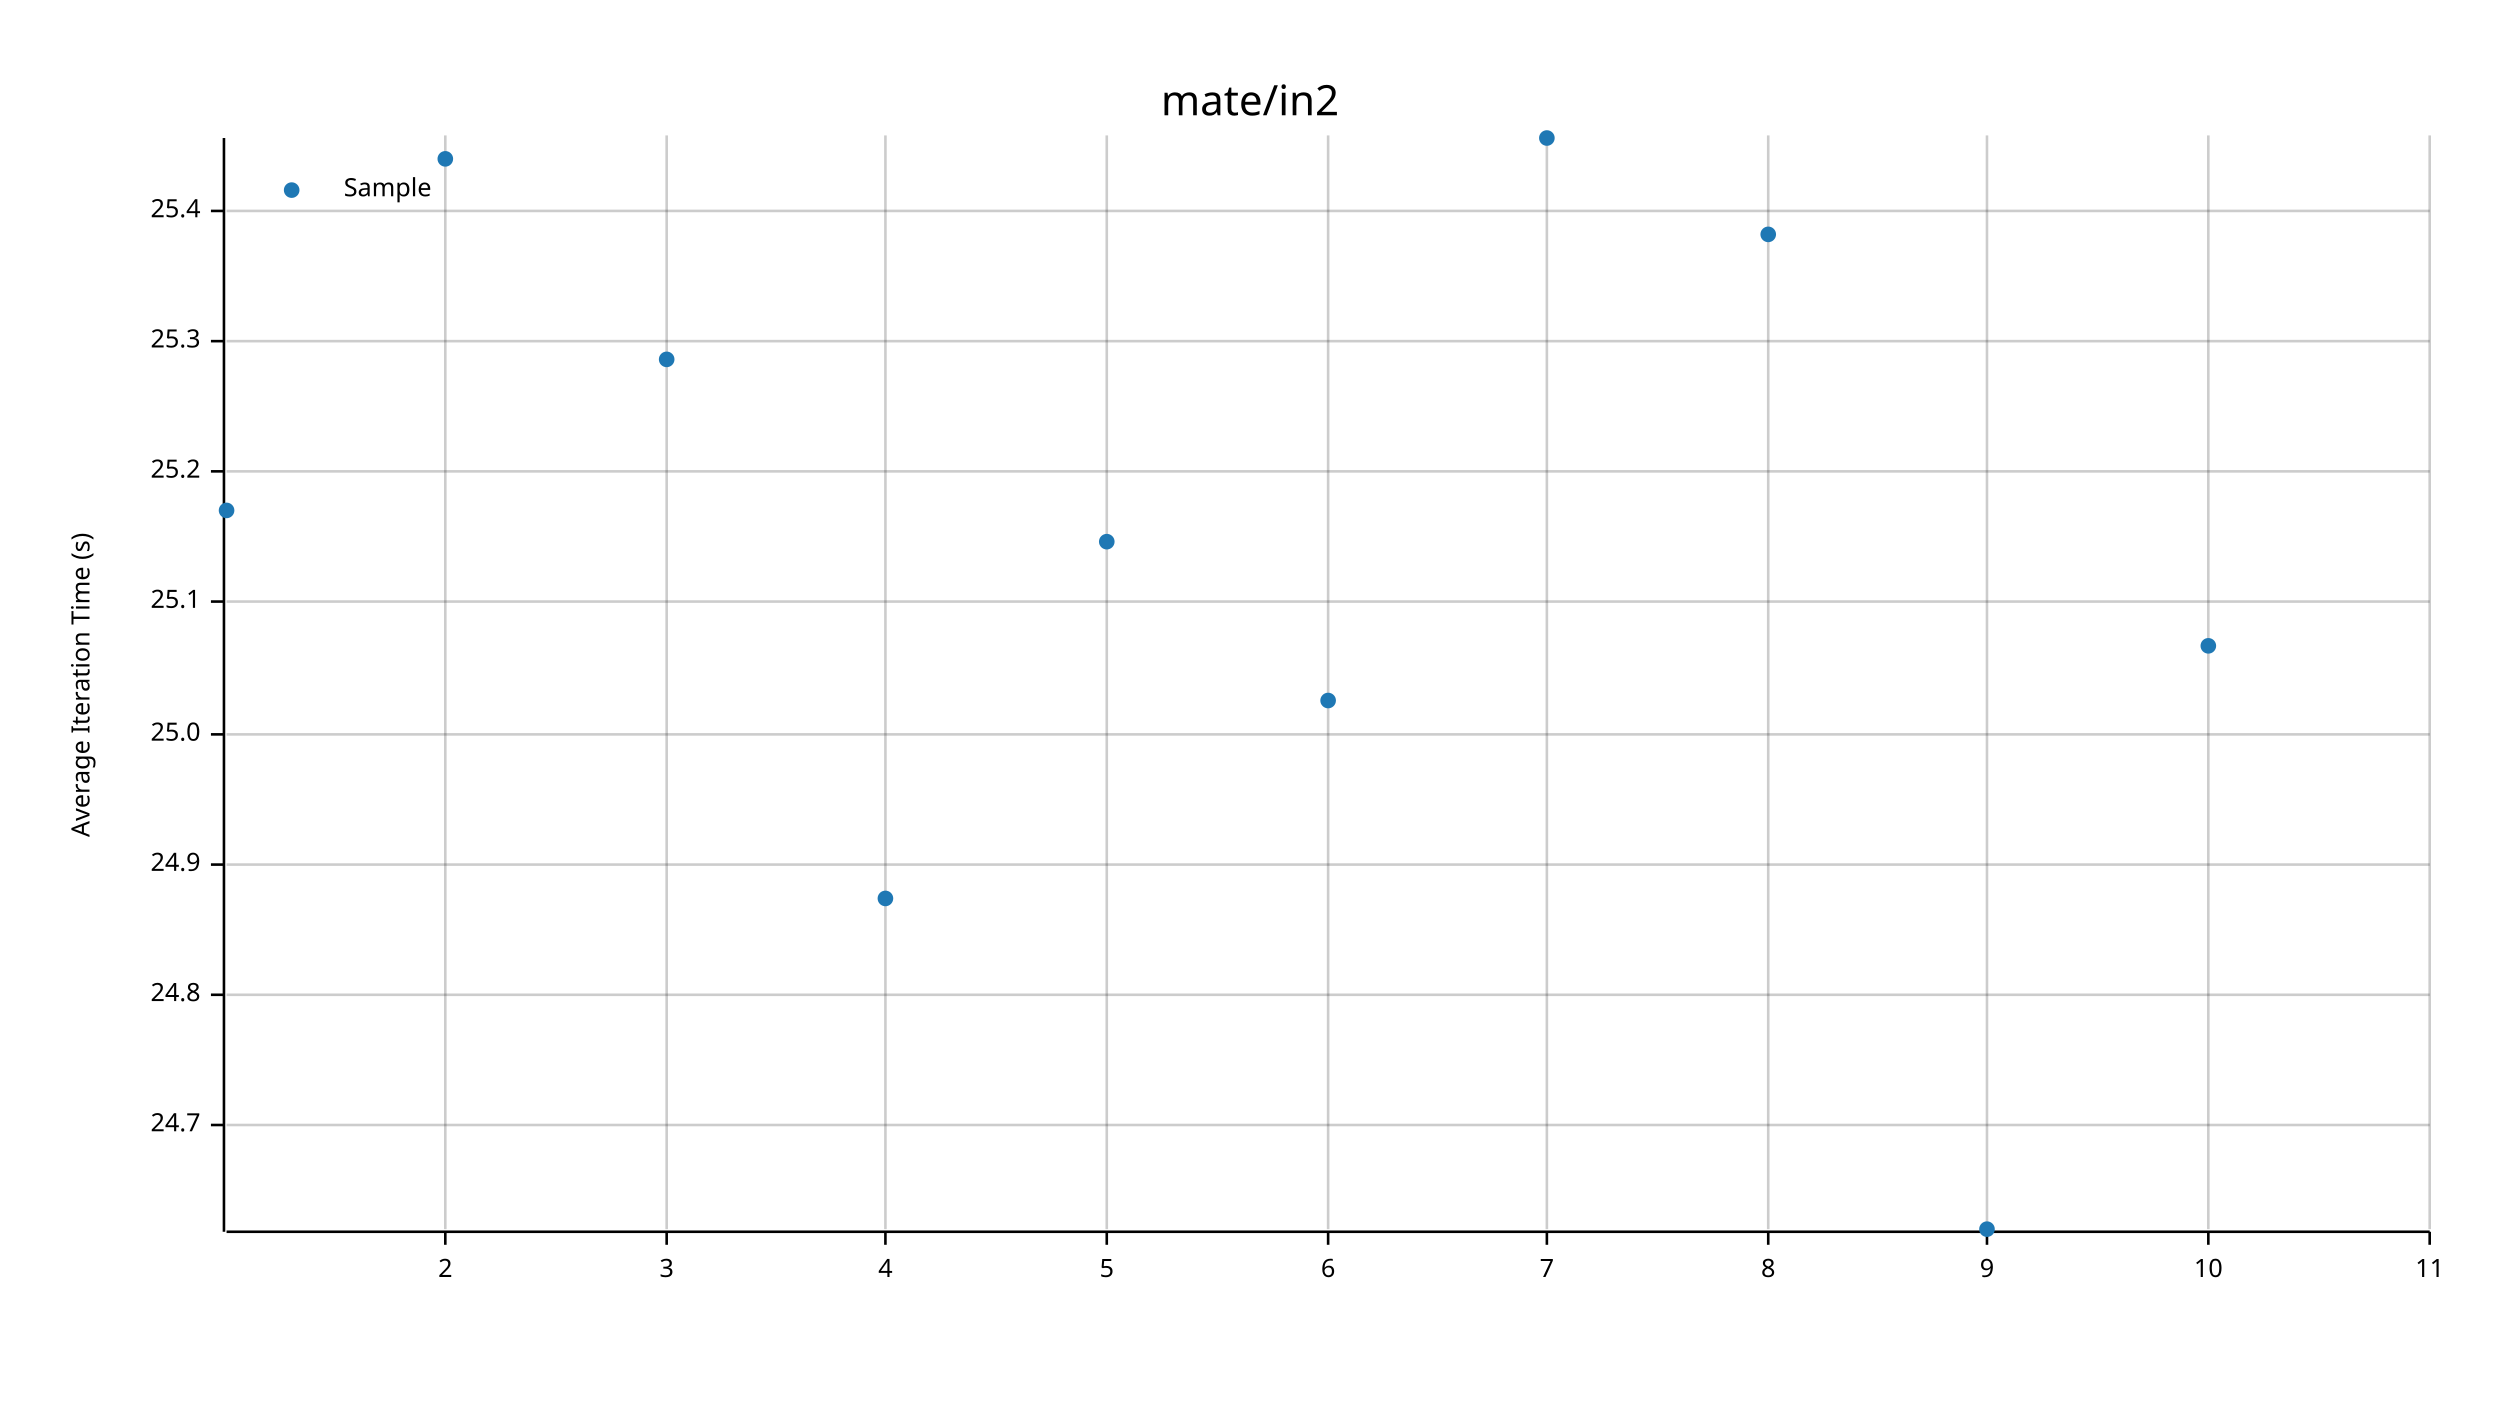
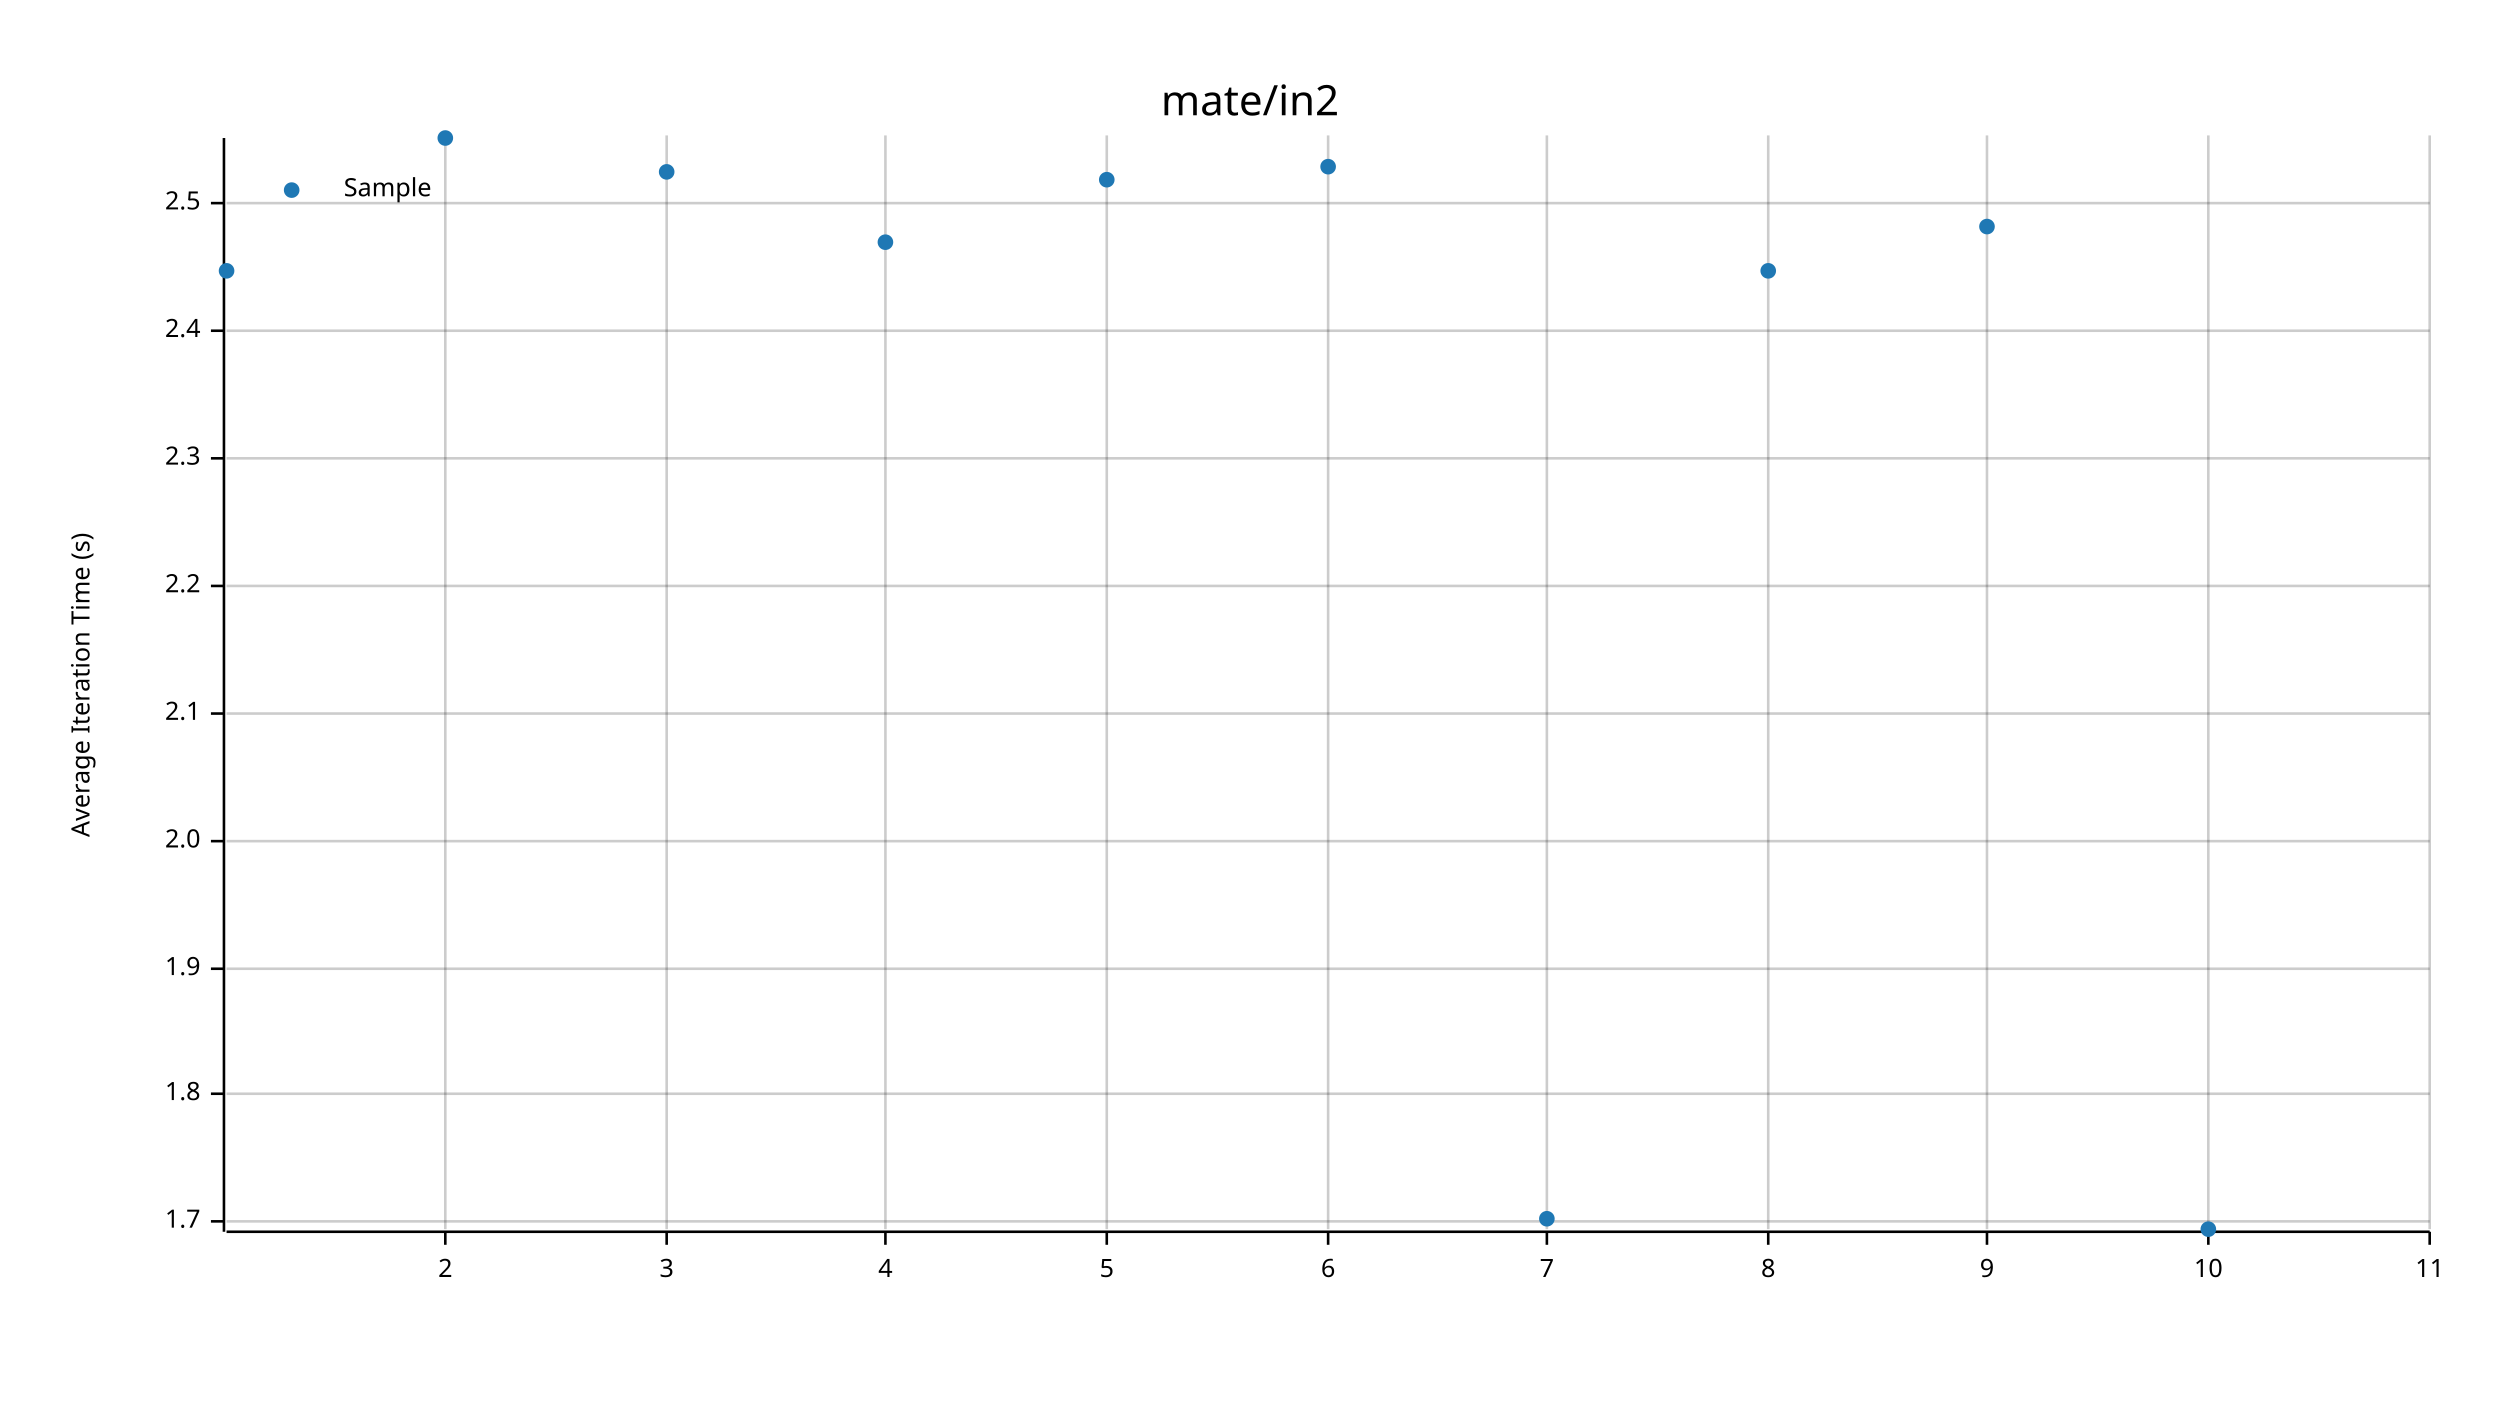
<svg xmlns="http://www.w3.org/2000/svg" width="960" height="540" viewBox="0 0 960 540">
  <text x="480" y="32" dy="0.76em" text-anchor="middle" font-family="sans-serif" font-size="16.129" opacity="1" fill="#000000">
mate/in2
</text>
  <text x="27" y="263" dy="0.76em" text-anchor="middle" font-family="sans-serif" font-size="9.677" opacity="1" fill="#000000" transform="rotate(270, 27, 263)">
Average Iteration Time (s)
</text>
  <line opacity="0.2" stroke="#000000" stroke-width="1" x1="171" y1="472" x2="171" y2="52" />
  <line opacity="0.2" stroke="#000000" stroke-width="1" x1="256" y1="472" x2="256" y2="52" />
  <line opacity="0.2" stroke="#000000" stroke-width="1" x1="340" y1="472" x2="340" y2="52" />
  <line opacity="0.2" stroke="#000000" stroke-width="1" x1="425" y1="472" x2="425" y2="52" />
  <line opacity="0.2" stroke="#000000" stroke-width="1" x1="510" y1="472" x2="510" y2="52" />
  <line opacity="0.2" stroke="#000000" stroke-width="1" x1="594" y1="472" x2="594" y2="52" />
  <line opacity="0.2" stroke="#000000" stroke-width="1" x1="679" y1="472" x2="679" y2="52" />
  <line opacity="0.2" stroke="#000000" stroke-width="1" x1="763" y1="472" x2="763" y2="52" />
  <line opacity="0.2" stroke="#000000" stroke-width="1" x1="848" y1="472" x2="848" y2="52" />
  <line opacity="0.2" stroke="#000000" stroke-width="1" x1="933" y1="472" x2="933" y2="52" />
-   <line opacity="0.2" stroke="#000000" stroke-width="1" x1="87" y1="432" x2="933" y2="432" />
-   <line opacity="0.2" stroke="#000000" stroke-width="1" x1="87" y1="382" x2="933" y2="382" />
-   <line opacity="0.2" stroke="#000000" stroke-width="1" x1="87" y1="332" x2="933" y2="332" />
-   <line opacity="0.2" stroke="#000000" stroke-width="1" x1="87" y1="282" x2="933" y2="282" />
-   <line opacity="0.2" stroke="#000000" stroke-width="1" x1="87" y1="231" x2="933" y2="231" />
-   <line opacity="0.2" stroke="#000000" stroke-width="1" x1="87" y1="181" x2="933" y2="181" />
-   <line opacity="0.2" stroke="#000000" stroke-width="1" x1="87" y1="131" x2="933" y2="131" />
-   <line opacity="0.2" stroke="#000000" stroke-width="1" x1="87" y1="81" x2="933" y2="81" />
+   <line opacity="0.2" stroke="#000000" stroke-width="1" x1="87" y1="469" x2="933" y2="469" />
+   <line opacity="0.2" stroke="#000000" stroke-width="1" x1="87" y1="420" x2="933" y2="420" />
+   <line opacity="0.2" stroke="#000000" stroke-width="1" x1="87" y1="372" x2="933" y2="372" />
+   <line opacity="0.2" stroke="#000000" stroke-width="1" x1="87" y1="323" x2="933" y2="323" />
+   <line opacity="0.2" stroke="#000000" stroke-width="1" x1="87" y1="274" x2="933" y2="274" />
+   <line opacity="0.2" stroke="#000000" stroke-width="1" x1="87" y1="225" x2="933" y2="225" />
+   <line opacity="0.2" stroke="#000000" stroke-width="1" x1="87" y1="176" x2="933" y2="176" />
+   <line opacity="0.2" stroke="#000000" stroke-width="1" x1="87" y1="127" x2="933" y2="127" />
+   <line opacity="0.2" stroke="#000000" stroke-width="1" x1="87" y1="78" x2="933" y2="78" />
  <polyline fill="none" opacity="1" stroke="#000000" stroke-width="1" points="86,53 86,473 " />
-   <text x="77" y="432" dy="0.5ex" text-anchor="end" font-family="sans-serif" font-size="9.677" opacity="1" fill="#000000">
- 24.7
+   <text x="77" y="469" dy="0.5ex" text-anchor="end" font-family="sans-serif" font-size="9.677" opacity="1" fill="#000000">
+ 1.7
</text>
-   <polyline fill="none" opacity="1" stroke="#000000" stroke-width="1" points="81,432 86,432 " />
-   <text x="77" y="382" dy="0.5ex" text-anchor="end" font-family="sans-serif" font-size="9.677" opacity="1" fill="#000000">
- 24.8
+   <polyline fill="none" opacity="1" stroke="#000000" stroke-width="1" points="81,469 86,469 " />
+   <text x="77" y="420" dy="0.5ex" text-anchor="end" font-family="sans-serif" font-size="9.677" opacity="1" fill="#000000">
+ 1.8
</text>
-   <polyline fill="none" opacity="1" stroke="#000000" stroke-width="1" points="81,382 86,382 " />
-   <text x="77" y="332" dy="0.5ex" text-anchor="end" font-family="sans-serif" font-size="9.677" opacity="1" fill="#000000">
- 24.9
+   <polyline fill="none" opacity="1" stroke="#000000" stroke-width="1" points="81,420 86,420 " />
+   <text x="77" y="372" dy="0.5ex" text-anchor="end" font-family="sans-serif" font-size="9.677" opacity="1" fill="#000000">
+ 1.9
</text>
-   <polyline fill="none" opacity="1" stroke="#000000" stroke-width="1" points="81,332 86,332 " />
-   <text x="77" y="282" dy="0.5ex" text-anchor="end" font-family="sans-serif" font-size="9.677" opacity="1" fill="#000000">
- 25.0
+   <polyline fill="none" opacity="1" stroke="#000000" stroke-width="1" points="81,372 86,372 " />
+   <text x="77" y="323" dy="0.5ex" text-anchor="end" font-family="sans-serif" font-size="9.677" opacity="1" fill="#000000">
+ 2.0
</text>
-   <polyline fill="none" opacity="1" stroke="#000000" stroke-width="1" points="81,282 86,282 " />
-   <text x="77" y="231" dy="0.5ex" text-anchor="end" font-family="sans-serif" font-size="9.677" opacity="1" fill="#000000">
- 25.1
+   <polyline fill="none" opacity="1" stroke="#000000" stroke-width="1" points="81,323 86,323 " />
+   <text x="77" y="274" dy="0.5ex" text-anchor="end" font-family="sans-serif" font-size="9.677" opacity="1" fill="#000000">
+ 2.1
</text>
-   <polyline fill="none" opacity="1" stroke="#000000" stroke-width="1" points="81,231 86,231 " />
-   <text x="77" y="181" dy="0.5ex" text-anchor="end" font-family="sans-serif" font-size="9.677" opacity="1" fill="#000000">
- 25.2
+   <polyline fill="none" opacity="1" stroke="#000000" stroke-width="1" points="81,274 86,274 " />
+   <text x="77" y="225" dy="0.5ex" text-anchor="end" font-family="sans-serif" font-size="9.677" opacity="1" fill="#000000">
+ 2.2
</text>
-   <polyline fill="none" opacity="1" stroke="#000000" stroke-width="1" points="81,181 86,181 " />
-   <text x="77" y="131" dy="0.5ex" text-anchor="end" font-family="sans-serif" font-size="9.677" opacity="1" fill="#000000">
- 25.3
+   <polyline fill="none" opacity="1" stroke="#000000" stroke-width="1" points="81,225 86,225 " />
+   <text x="77" y="176" dy="0.5ex" text-anchor="end" font-family="sans-serif" font-size="9.677" opacity="1" fill="#000000">
+ 2.3
</text>
-   <polyline fill="none" opacity="1" stroke="#000000" stroke-width="1" points="81,131 86,131 " />
-   <text x="77" y="81" dy="0.5ex" text-anchor="end" font-family="sans-serif" font-size="9.677" opacity="1" fill="#000000">
- 25.4
+   <polyline fill="none" opacity="1" stroke="#000000" stroke-width="1" points="81,176 86,176 " />
+   <text x="77" y="127" dy="0.5ex" text-anchor="end" font-family="sans-serif" font-size="9.677" opacity="1" fill="#000000">
+ 2.4
</text>
-   <polyline fill="none" opacity="1" stroke="#000000" stroke-width="1" points="81,81 86,81 " />
+   <polyline fill="none" opacity="1" stroke="#000000" stroke-width="1" points="81,127 86,127 " />
+   <text x="77" y="78" dy="0.5ex" text-anchor="end" font-family="sans-serif" font-size="9.677" opacity="1" fill="#000000">
+ 2.5
+ </text>
+   <polyline fill="none" opacity="1" stroke="#000000" stroke-width="1" points="81,78 86,78 " />
  <polyline fill="none" opacity="1" stroke="#000000" stroke-width="1" points="87,473 933,473 " />
  <text x="171" y="483" dy="0.76em" text-anchor="middle" font-family="sans-serif" font-size="9.677" opacity="1" fill="#000000">
2
</text>
  <polyline fill="none" opacity="1" stroke="#000000" stroke-width="1" points="171,473 171,478 " />
  <text x="256" y="483" dy="0.76em" text-anchor="middle" font-family="sans-serif" font-size="9.677" opacity="1" fill="#000000">
3
</text>
  <polyline fill="none" opacity="1" stroke="#000000" stroke-width="1" points="256,473 256,478 " />
  <text x="340" y="483" dy="0.76em" text-anchor="middle" font-family="sans-serif" font-size="9.677" opacity="1" fill="#000000">
4
</text>
  <polyline fill="none" opacity="1" stroke="#000000" stroke-width="1" points="340,473 340,478 " />
  <text x="425" y="483" dy="0.76em" text-anchor="middle" font-family="sans-serif" font-size="9.677" opacity="1" fill="#000000">
5
</text>
  <polyline fill="none" opacity="1" stroke="#000000" stroke-width="1" points="425,473 425,478 " />
  <text x="510" y="483" dy="0.76em" text-anchor="middle" font-family="sans-serif" font-size="9.677" opacity="1" fill="#000000">
6
</text>
  <polyline fill="none" opacity="1" stroke="#000000" stroke-width="1" points="510,473 510,478 " />
  <text x="594" y="483" dy="0.76em" text-anchor="middle" font-family="sans-serif" font-size="9.677" opacity="1" fill="#000000">
7
</text>
  <polyline fill="none" opacity="1" stroke="#000000" stroke-width="1" points="594,473 594,478 " />
  <text x="679" y="483" dy="0.76em" text-anchor="middle" font-family="sans-serif" font-size="9.677" opacity="1" fill="#000000">
8
</text>
  <polyline fill="none" opacity="1" stroke="#000000" stroke-width="1" points="679,473 679,478 " />
  <text x="763" y="483" dy="0.76em" text-anchor="middle" font-family="sans-serif" font-size="9.677" opacity="1" fill="#000000">
9
</text>
  <polyline fill="none" opacity="1" stroke="#000000" stroke-width="1" points="763,473 763,478 " />
  <text x="848" y="483" dy="0.76em" text-anchor="middle" font-family="sans-serif" font-size="9.677" opacity="1" fill="#000000">
10
</text>
  <polyline fill="none" opacity="1" stroke="#000000" stroke-width="1" points="848,473 848,478 " />
  <text x="933" y="483" dy="0.76em" text-anchor="middle" font-family="sans-serif" font-size="9.677" opacity="1" fill="#000000">
11
</text>
  <polyline fill="none" opacity="1" stroke="#000000" stroke-width="1" points="933,473 933,478 " />
-   <circle cx="87" cy="196" r="3" opacity="1" fill="#1F78B4" stroke="none" />
-   <circle cx="171" cy="61" r="3" opacity="1" fill="#1F78B4" stroke="none" />
-   <circle cx="256" cy="138" r="3" opacity="1" fill="#1F78B4" stroke="none" />
-   <circle cx="340" cy="345" r="3" opacity="1" fill="#1F78B4" stroke="none" />
-   <circle cx="425" cy="208" r="3" opacity="1" fill="#1F78B4" stroke="none" />
-   <circle cx="510" cy="269" r="3" opacity="1" fill="#1F78B4" stroke="none" />
-   <circle cx="594" cy="53" r="3" opacity="1" fill="#1F78B4" stroke="none" />
-   <circle cx="679" cy="90" r="3" opacity="1" fill="#1F78B4" stroke="none" />
-   <circle cx="763" cy="472" r="3" opacity="1" fill="#1F78B4" stroke="none" />
-   <circle cx="848" cy="248" r="3" opacity="1" fill="#1F78B4" stroke="none" />
+   <circle cx="87" cy="104" r="3" opacity="1" fill="#1F78B4" stroke="none" />
+   <circle cx="171" cy="53" r="3" opacity="1" fill="#1F78B4" stroke="none" />
+   <circle cx="256" cy="66" r="3" opacity="1" fill="#1F78B4" stroke="none" />
+   <circle cx="340" cy="93" r="3" opacity="1" fill="#1F78B4" stroke="none" />
+   <circle cx="425" cy="69" r="3" opacity="1" fill="#1F78B4" stroke="none" />
+   <circle cx="510" cy="64" r="3" opacity="1" fill="#1F78B4" stroke="none" />
+   <circle cx="594" cy="468" r="3" opacity="1" fill="#1F78B4" stroke="none" />
+   <circle cx="679" cy="104" r="3" opacity="1" fill="#1F78B4" stroke="none" />
+   <circle cx="763" cy="87" r="3" opacity="1" fill="#1F78B4" stroke="none" />
+   <circle cx="848" cy="472" r="3" opacity="1" fill="#1F78B4" stroke="none" />
  <text x="132" y="68" dy="0.76em" text-anchor="start" font-family="sans-serif" font-size="9.677" opacity="1" fill="#000000">
Sample
</text>
  <circle cx="112" cy="73" r="3" opacity="1" fill="#1F78B4" stroke="none" />
</svg>
